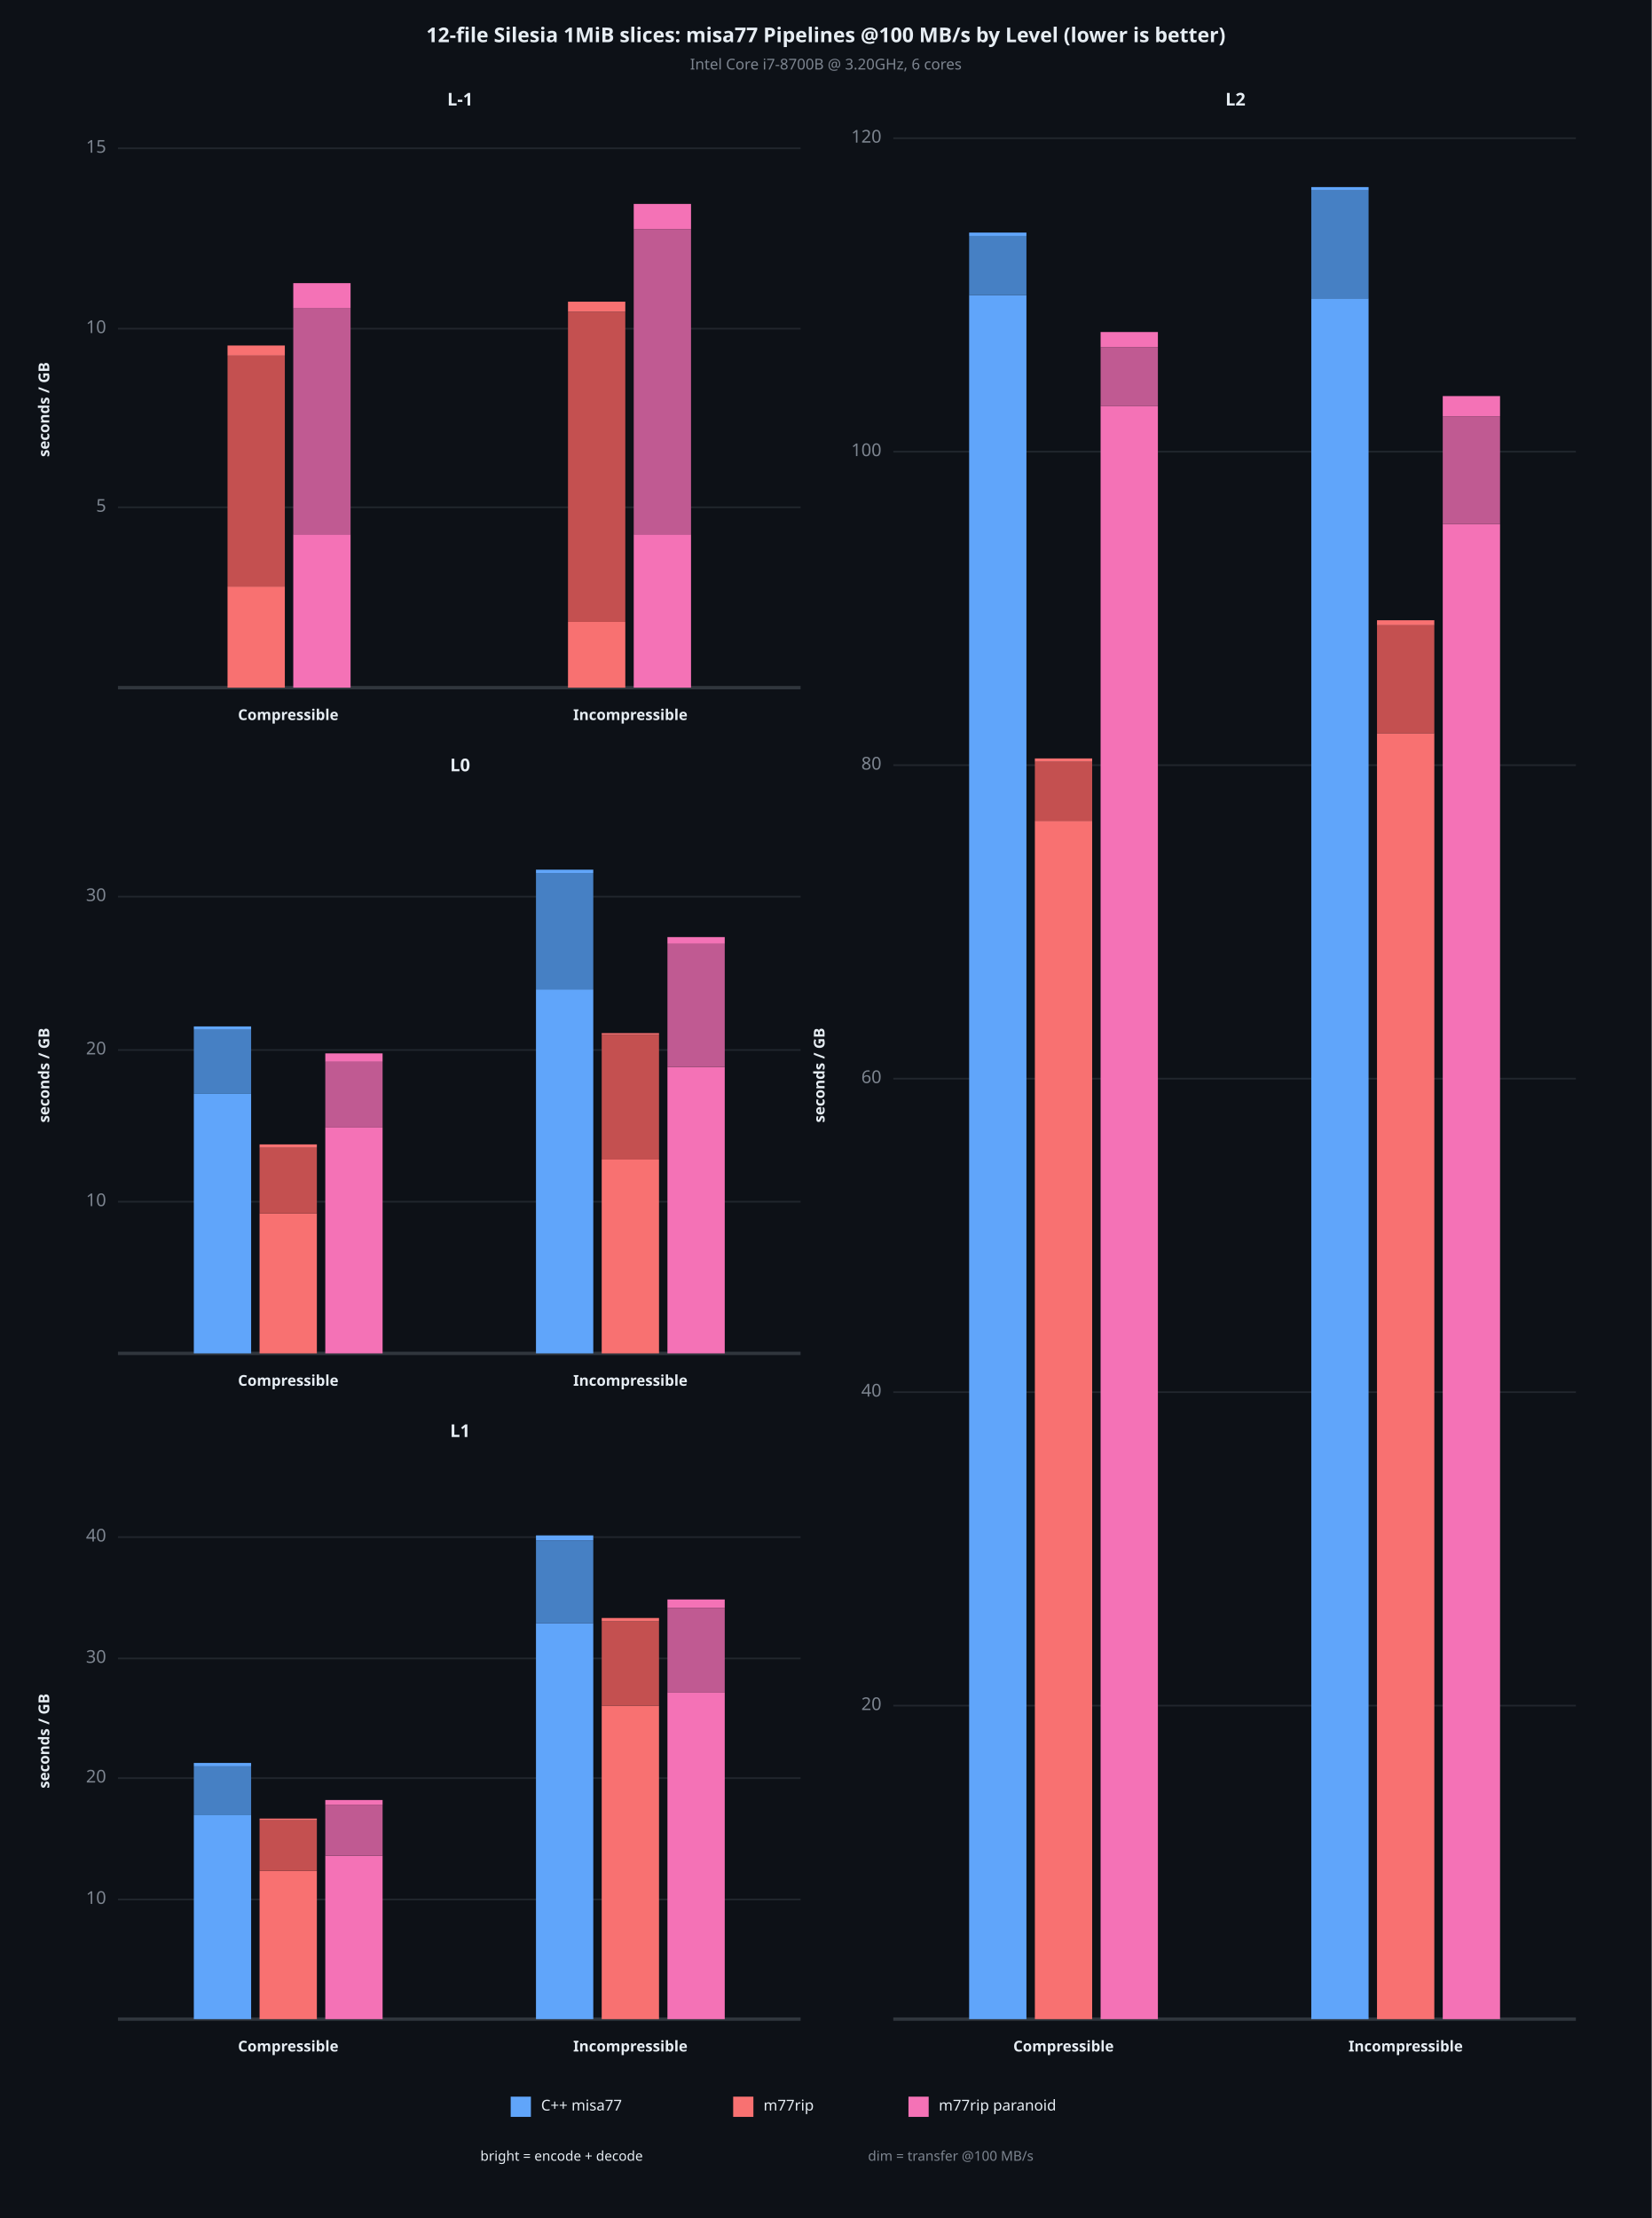
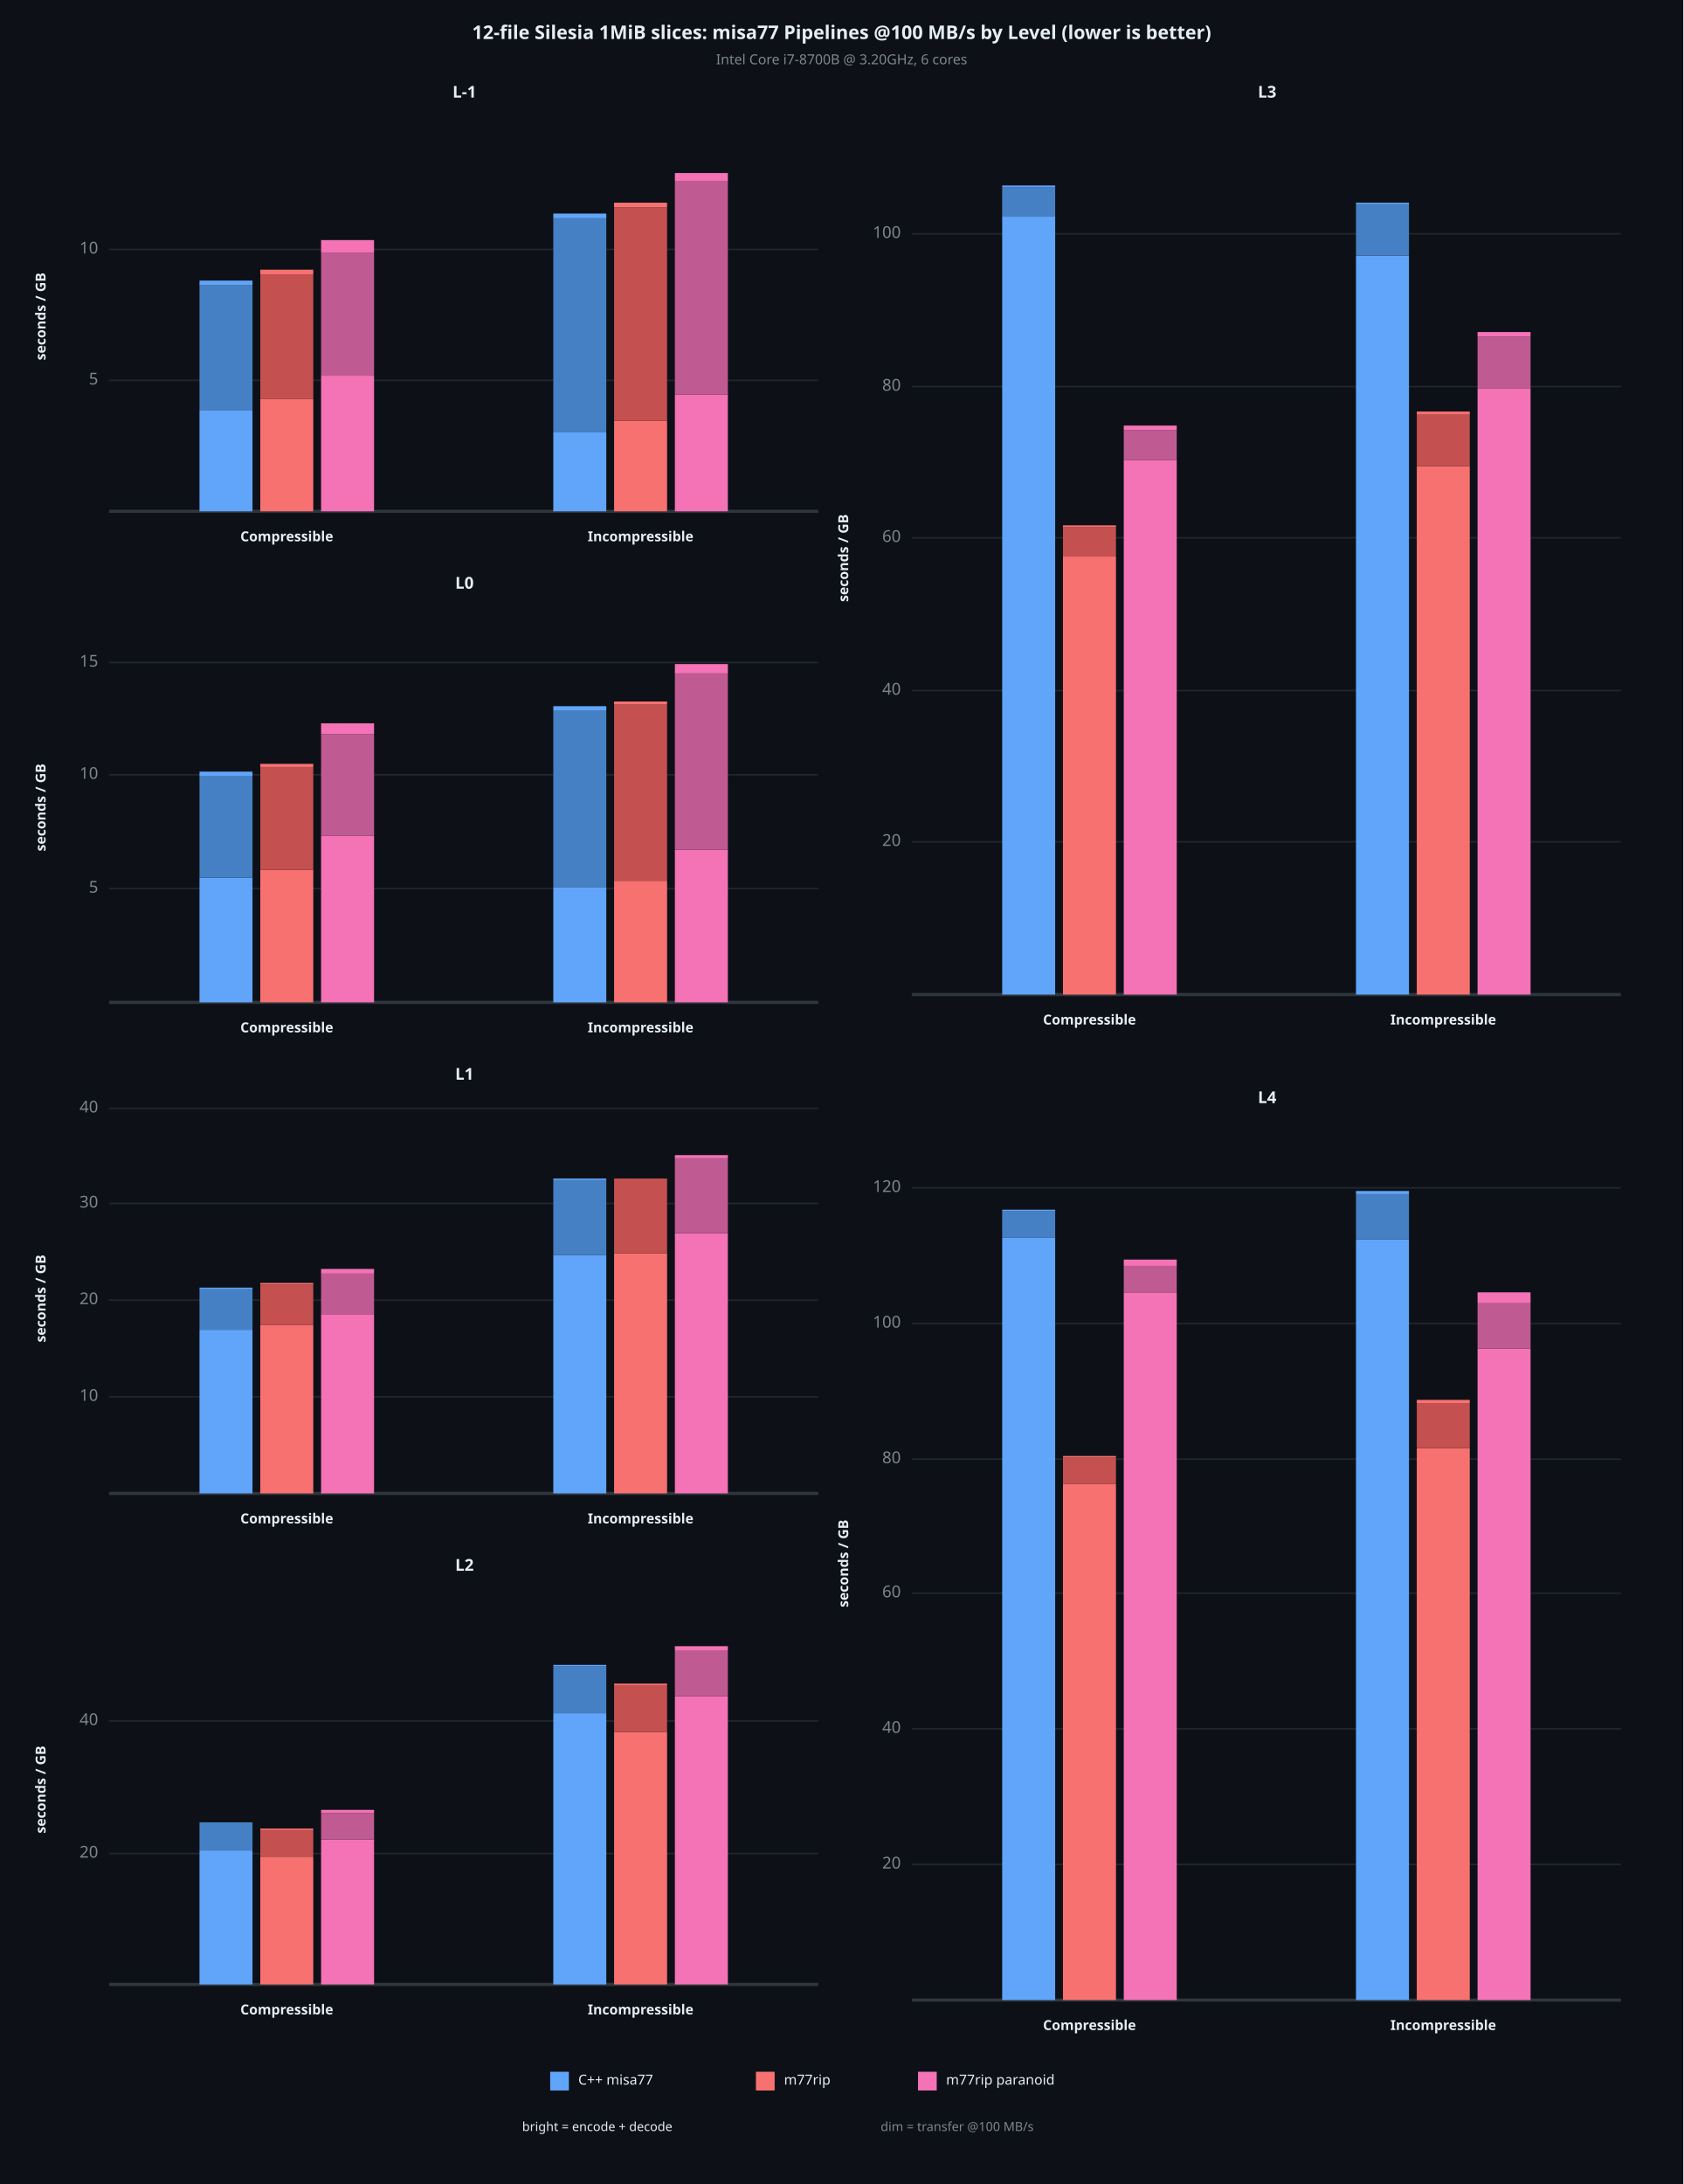
- <svg xmlns="http://www.w3.org/2000/svg" viewBox="0 0 980 1316" font-family="system-ui, -apple-system, sans-serif">
-   <rect x="0" y="0" width="980" height="1316" opacity="1" fill="#0D1117" stroke="none" />
-   <text x="490" y="22" dy="0.5ex" text-anchor="middle" font-family="sans-serif" font-size="12.097" opacity="1" fill="#E6EDF3" font-weight="bold">
+ <svg xmlns="http://www.w3.org/2000/svg" viewBox="0 0 1080 1401" font-family="system-ui, -apple-system, sans-serif">
+   <rect x="0" y="0" width="1080" height="1401" opacity="1" fill="#0D1117" stroke="none" />
+   <text x="540" y="22" dy="0.5ex" text-anchor="middle" font-family="sans-serif" font-size="12.097" opacity="1" fill="#E6EDF3" font-weight="bold">
12-file Silesia 1MiB slices: misa77 Pipelines @100 MB/s by Level (lower is better)
</text>
-   <text x="490" y="39" dy="0.5ex" text-anchor="middle" font-family="sans-serif" font-size="8.871" opacity="1" fill="#7D8590">
+   <text x="540" y="39" dy="0.5ex" text-anchor="middle" font-family="sans-serif" font-size="8.871" opacity="1" fill="#7D8590">
Intel Core i7-8700B @ 3.20GHz, 6 cores
</text>
-   <text x="273" y="60" dy="0.5ex" text-anchor="middle" font-family="sans-serif" font-size="10.484" opacity="1" fill="#E6EDF3" font-weight="bold">
+   <text x="298" y="60" dy="0.5ex" text-anchor="middle" font-family="sans-serif" font-size="10.484" opacity="1" fill="#E6EDF3" font-weight="bold">
L-1
</text>
-   <polyline fill="none" opacity="1" stroke="#21262D" stroke-width="1" points="70,301 475,301 " />
-   <text x="63" y="301" dy="0.5ex" text-anchor="end" font-family="sans-serif" font-size="10.484" opacity="1" fill="#7D8590">
+   <polyline fill="none" opacity="1" stroke="#21262D" stroke-width="1" points="70,244 525,244 " />
+   <text x="63" y="244" dy="0.5ex" text-anchor="end" font-family="sans-serif" font-size="10.484" opacity="1" fill="#7D8590">
5
</text>
-   <polyline fill="none" opacity="1" stroke="#21262D" stroke-width="1" points="70,195 475,195 " />
-   <text x="63" y="195" dy="0.5ex" text-anchor="end" font-family="sans-serif" font-size="10.484" opacity="1" fill="#7D8590">
+   <polyline fill="none" opacity="1" stroke="#21262D" stroke-width="1" points="70,160 525,160 " />
+   <text x="63" y="160" dy="0.5ex" text-anchor="end" font-family="sans-serif" font-size="10.484" opacity="1" fill="#7D8590">
10
</text>
-   <polyline fill="none" opacity="1" stroke="#21262D" stroke-width="1" points="70,88 475,88 " />
-   <text x="63" y="88" dy="0.5ex" text-anchor="end" font-family="sans-serif" font-size="10.484" opacity="1" fill="#7D8590">
+   <polyline fill="none" opacity="1" stroke="#30363D" stroke-width="2" points="70,328 525,328 " />
+   <text x="27" y="203" dy="0.5ex" text-anchor="middle" font-family="sans-serif" font-size="8.871" opacity="1" fill="#E6EDF3" font-weight="bold" transform="rotate(270, 27, 203)">
+ seconds / GB
+ </text>
+   <rect x="128" y="263" width="34" height="65" opacity="1" fill="#60A5FA" stroke="none" />
+   <rect x="128" y="183" width="34" height="80" opacity="1" fill="#4680C4" stroke="none" />
+   <rect x="128" y="180" width="34" height="3" opacity="1" fill="#60A5FA" stroke="none" />
+   <rect x="167" y="256" width="34" height="72" opacity="1" fill="#F87171" stroke="none" />
+   <rect x="167" y="176" width="34" height="80" opacity="1" fill="#C45050" stroke="none" />
+   <rect x="167" y="173" width="34" height="3" opacity="1" fill="#F87171" stroke="none" />
+   <rect x="206" y="241" width="34" height="87" opacity="1" fill="#F472B6" stroke="none" />
+   <rect x="206" y="162" width="34" height="79" opacity="1" fill="#C05A92" stroke="none" />
+   <rect x="206" y="154" width="34" height="8" opacity="1" fill="#F472B6" stroke="none" />
+   <text x="184" y="345" dy="0.5ex" text-anchor="middle" font-family="sans-serif" font-size="8.871" opacity="1" fill="#E6EDF3" font-weight="bold">
+ Compressible
+ </text>
+   <rect x="355" y="277" width="34" height="51" opacity="1" fill="#60A5FA" stroke="none" />
+   <rect x="355" y="140" width="34" height="137" opacity="1" fill="#4680C4" stroke="none" />
+   <rect x="355" y="137" width="34" height="3" opacity="1" fill="#60A5FA" stroke="none" />
+   <rect x="394" y="270" width="34" height="58" opacity="1" fill="#F87171" stroke="none" />
+   <rect x="394" y="133" width="34" height="137" opacity="1" fill="#C45050" stroke="none" />
+   <rect x="394" y="130" width="34" height="3" opacity="1" fill="#F87171" stroke="none" />
+   <rect x="433" y="253" width="34" height="75" opacity="1" fill="#F472B6" stroke="none" />
+   <rect x="433" y="116" width="34" height="137" opacity="1" fill="#C05A92" stroke="none" />
+   <rect x="433" y="111" width="34" height="5" opacity="1" fill="#F472B6" stroke="none" />
+   <text x="411" y="345" dy="0.5ex" text-anchor="middle" font-family="sans-serif" font-size="8.871" opacity="1" fill="#E6EDF3" font-weight="bold">
+ Incompressible
+ </text>
+   <text x="298" y="375" dy="0.5ex" text-anchor="middle" font-family="sans-serif" font-size="10.484" opacity="1" fill="#E6EDF3" font-weight="bold">
+ L0
+ </text>
+   <polyline fill="none" opacity="1" stroke="#21262D" stroke-width="1" points="70,570 525,570 " />
+   <text x="63" y="570" dy="0.5ex" text-anchor="end" font-family="sans-serif" font-size="10.484" opacity="1" fill="#7D8590">
+ 5
+ </text>
+   <polyline fill="none" opacity="1" stroke="#21262D" stroke-width="1" points="70,497 525,497 " />
+   <text x="63" y="497" dy="0.5ex" text-anchor="end" font-family="sans-serif" font-size="10.484" opacity="1" fill="#7D8590">
+ 10
+ </text>
+   <polyline fill="none" opacity="1" stroke="#21262D" stroke-width="1" points="70,425 525,425 " />
+   <text x="63" y="425" dy="0.5ex" text-anchor="end" font-family="sans-serif" font-size="10.484" opacity="1" fill="#7D8590">
15
</text>
-   <polyline fill="none" opacity="1" stroke="#30363D" stroke-width="2" points="70,408 475,408 " />
-   <text x="27" y="243" dy="0.5ex" text-anchor="middle" font-family="sans-serif" font-size="8.871" opacity="1" fill="#E6EDF3" font-weight="bold" transform="rotate(270, 27, 243)">
- seconds / GB
- </text>
-   <rect x="135" y="348" width="34" height="60" opacity="1" fill="#F87171" stroke="none" />
-   <rect x="135" y="211" width="34" height="137" opacity="1" fill="#C45050" stroke="none" />
-   <rect x="135" y="205" width="34" height="6" opacity="1" fill="#F87171" stroke="none" />
-   <rect x="174" y="317" width="34" height="91" opacity="1" fill="#F472B6" stroke="none" />
-   <rect x="174" y="183" width="34" height="134" opacity="1" fill="#C05A92" stroke="none" />
-   <rect x="174" y="168" width="34" height="15" opacity="1" fill="#F472B6" stroke="none" />
-   <text x="171" y="425" dy="0.5ex" text-anchor="middle" font-family="sans-serif" font-size="8.871" opacity="1" fill="#E6EDF3" font-weight="bold">
- Compressible
- </text>
-   <rect x="337" y="369" width="34" height="39" opacity="1" fill="#F87171" stroke="none" />
-   <rect x="337" y="185" width="34" height="184" opacity="1" fill="#C45050" stroke="none" />
-   <rect x="337" y="179" width="34" height="6" opacity="1" fill="#F87171" stroke="none" />
-   <rect x="376" y="317" width="34" height="91" opacity="1" fill="#F472B6" stroke="none" />
-   <rect x="376" y="136" width="34" height="181" opacity="1" fill="#C05A92" stroke="none" />
-   <rect x="376" y="121" width="34" height="15" opacity="1" fill="#F472B6" stroke="none" />
-   <text x="374" y="425" dy="0.5ex" text-anchor="middle" font-family="sans-serif" font-size="8.871" opacity="1" fill="#E6EDF3" font-weight="bold">
- Incompressible
- </text>
-   <text x="273" y="455" dy="0.5ex" text-anchor="middle" font-family="sans-serif" font-size="10.484" opacity="1" fill="#E6EDF3" font-weight="bold">
- L0
- </text>
-   <polyline fill="none" opacity="1" stroke="#21262D" stroke-width="1" points="70,713 475,713 " />
-   <text x="63" y="713" dy="0.5ex" text-anchor="end" font-family="sans-serif" font-size="10.484" opacity="1" fill="#7D8590">
+   <polyline fill="none" opacity="1" stroke="#30363D" stroke-width="2" points="70,643 525,643 " />
+   <text x="27" y="518" dy="0.5ex" text-anchor="middle" font-family="sans-serif" font-size="8.871" opacity="1" fill="#E6EDF3" font-weight="bold" transform="rotate(270, 27, 518)">
+ seconds / GB
+ </text>
+   <rect x="128" y="563" width="34" height="80" opacity="1" fill="#60A5FA" stroke="none" />
+   <rect x="128" y="498" width="34" height="65" opacity="1" fill="#4680C4" stroke="none" />
+   <rect x="128" y="495" width="34" height="3" opacity="1" fill="#60A5FA" stroke="none" />
+   <rect x="167" y="558" width="34" height="85" opacity="1" fill="#F87171" stroke="none" />
+   <rect x="167" y="492" width="34" height="66" opacity="1" fill="#C45050" stroke="none" />
+   <rect x="167" y="490" width="34" height="2" opacity="1" fill="#F87171" stroke="none" />
+   <rect x="206" y="536" width="34" height="107" opacity="1" fill="#F472B6" stroke="none" />
+   <rect x="206" y="471" width="34" height="65" opacity="1" fill="#C05A92" stroke="none" />
+   <rect x="206" y="464" width="34" height="7" opacity="1" fill="#F472B6" stroke="none" />
+   <text x="184" y="660" dy="0.5ex" text-anchor="middle" font-family="sans-serif" font-size="8.871" opacity="1" fill="#E6EDF3" font-weight="bold">
+ Compressible
+ </text>
+   <rect x="355" y="569" width="34" height="74" opacity="1" fill="#60A5FA" stroke="none" />
+   <rect x="355" y="456" width="34" height="113" opacity="1" fill="#4680C4" stroke="none" />
+   <rect x="355" y="453" width="34" height="3" opacity="1" fill="#60A5FA" stroke="none" />
+   <rect x="394" y="565" width="34" height="78" opacity="1" fill="#F87171" stroke="none" />
+   <rect x="394" y="452" width="34" height="113" opacity="1" fill="#C45050" stroke="none" />
+   <rect x="394" y="450" width="34" height="2" opacity="1" fill="#F87171" stroke="none" />
+   <rect x="433" y="545" width="34" height="98" opacity="1" fill="#F472B6" stroke="none" />
+   <rect x="433" y="432" width="34" height="113" opacity="1" fill="#C05A92" stroke="none" />
+   <rect x="433" y="426" width="34" height="6" opacity="1" fill="#F472B6" stroke="none" />
+   <text x="411" y="660" dy="0.5ex" text-anchor="middle" font-family="sans-serif" font-size="8.871" opacity="1" fill="#E6EDF3" font-weight="bold">
+ Incompressible
+ </text>
+   <text x="298" y="690" dy="0.5ex" text-anchor="middle" font-family="sans-serif" font-size="10.484" opacity="1" fill="#E6EDF3" font-weight="bold">
+ L1
+ </text>
+   <polyline fill="none" opacity="1" stroke="#21262D" stroke-width="1" points="70,896 525,896 " />
+   <text x="63" y="896" dy="0.5ex" text-anchor="end" font-family="sans-serif" font-size="10.484" opacity="1" fill="#7D8590">
10
</text>
-   <polyline fill="none" opacity="1" stroke="#21262D" stroke-width="1" points="70,623 475,623 " />
-   <text x="63" y="623" dy="0.5ex" text-anchor="end" font-family="sans-serif" font-size="10.484" opacity="1" fill="#7D8590">
+   <polyline fill="none" opacity="1" stroke="#21262D" stroke-width="1" points="70,834 525,834 " />
+   <text x="63" y="834" dy="0.5ex" text-anchor="end" font-family="sans-serif" font-size="10.484" opacity="1" fill="#7D8590">
20
</text>
-   <polyline fill="none" opacity="1" stroke="#21262D" stroke-width="1" points="70,532 475,532 " />
-   <text x="63" y="532" dy="0.5ex" text-anchor="end" font-family="sans-serif" font-size="10.484" opacity="1" fill="#7D8590">
+   <polyline fill="none" opacity="1" stroke="#21262D" stroke-width="1" points="70,772 525,772 " />
+   <text x="63" y="772" dy="0.5ex" text-anchor="end" font-family="sans-serif" font-size="10.484" opacity="1" fill="#7D8590">
30
</text>
-   <polyline fill="none" opacity="1" stroke="#30363D" stroke-width="2" points="70,803 475,803 " />
-   <text x="27" y="638" dy="0.5ex" text-anchor="middle" font-family="sans-serif" font-size="8.871" opacity="1" fill="#E6EDF3" font-weight="bold" transform="rotate(270, 27, 638)">
- seconds / GB
- </text>
-   <rect x="115" y="649" width="34" height="154" opacity="1" fill="#60A5FA" stroke="none" />
-   <rect x="115" y="611" width="34" height="38" opacity="1" fill="#4680C4" stroke="none" />
-   <rect x="115" y="609" width="34" height="2" opacity="1" fill="#60A5FA" stroke="none" />
-   <rect x="154" y="720" width="34" height="83" opacity="1" fill="#F87171" stroke="none" />
-   <rect x="154" y="681" width="34" height="39" opacity="1" fill="#C45050" stroke="none" />
-   <rect x="154" y="679" width="34" height="2" opacity="1" fill="#F87171" stroke="none" />
-   <rect x="193" y="669" width="34" height="134" opacity="1" fill="#F472B6" stroke="none" />
-   <rect x="193" y="630" width="34" height="39" opacity="1" fill="#C05A92" stroke="none" />
-   <rect x="193" y="625" width="34" height="5" opacity="1" fill="#F472B6" stroke="none" />
-   <text x="171" y="820" dy="0.5ex" text-anchor="middle" font-family="sans-serif" font-size="8.871" opacity="1" fill="#E6EDF3" font-weight="bold">
- Compressible
- </text>
-   <rect x="318" y="587" width="34" height="216" opacity="1" fill="#60A5FA" stroke="none" />
-   <rect x="318" y="518" width="34" height="69" opacity="1" fill="#4680C4" stroke="none" />
-   <rect x="318" y="516" width="34" height="2" opacity="1" fill="#60A5FA" stroke="none" />
-   <rect x="357" y="688" width="34" height="115" opacity="1" fill="#F87171" stroke="none" />
-   <rect x="357" y="614" width="34" height="74" opacity="1" fill="#C45050" stroke="none" />
-   <rect x="357" y="613" width="34" height="1" opacity="1" fill="#F87171" stroke="none" />
-   <rect x="396" y="633" width="34" height="170" opacity="1" fill="#F472B6" stroke="none" />
-   <rect x="396" y="560" width="34" height="73" opacity="1" fill="#C05A92" stroke="none" />
-   <rect x="396" y="556" width="34" height="4" opacity="1" fill="#F472B6" stroke="none" />
-   <text x="374" y="820" dy="0.5ex" text-anchor="middle" font-family="sans-serif" font-size="8.871" opacity="1" fill="#E6EDF3" font-weight="bold">
- Incompressible
- </text>
-   <text x="273" y="850" dy="0.5ex" text-anchor="middle" font-family="sans-serif" font-size="10.484" opacity="1" fill="#E6EDF3" font-weight="bold">
- L1
- </text>
-   <polyline fill="none" opacity="1" stroke="#21262D" stroke-width="1" points="70,1127 475,1127 " />
-   <text x="63" y="1127" dy="0.5ex" text-anchor="end" font-family="sans-serif" font-size="10.484" opacity="1" fill="#7D8590">
- 10
- </text>
-   <polyline fill="none" opacity="1" stroke="#21262D" stroke-width="1" points="70,1055 475,1055 " />
-   <text x="63" y="1055" dy="0.5ex" text-anchor="end" font-family="sans-serif" font-size="10.484" opacity="1" fill="#7D8590">
+   <polyline fill="none" opacity="1" stroke="#21262D" stroke-width="1" points="70,711 525,711 " />
+   <text x="63" y="711" dy="0.5ex" text-anchor="end" font-family="sans-serif" font-size="10.484" opacity="1" fill="#7D8590">
+ 40
+ </text>
+   <polyline fill="none" opacity="1" stroke="#30363D" stroke-width="2" points="70,958 525,958 " />
+   <text x="27" y="833" dy="0.5ex" text-anchor="middle" font-family="sans-serif" font-size="8.871" opacity="1" fill="#E6EDF3" font-weight="bold" transform="rotate(270, 27, 833)">
+ seconds / GB
+ </text>
+   <rect x="128" y="853" width="34" height="105" opacity="1" fill="#60A5FA" stroke="none" />
+   <rect x="128" y="827" width="34" height="26" opacity="1" fill="#4680C4" stroke="none" />
+   <rect x="128" y="826" width="34" height="1" opacity="1" fill="#60A5FA" stroke="none" />
+   <rect x="167" y="850" width="34" height="108" opacity="1" fill="#F87171" stroke="none" />
+   <rect x="167" y="824" width="34" height="26" opacity="1" fill="#C45050" stroke="none" />
+   <rect x="167" y="823" width="34" height="1" opacity="1" fill="#F87171" stroke="none" />
+   <rect x="206" y="843" width="34" height="115" opacity="1" fill="#F472B6" stroke="none" />
+   <rect x="206" y="817" width="34" height="26" opacity="1" fill="#C05A92" stroke="none" />
+   <rect x="206" y="814" width="34" height="3" opacity="1" fill="#F472B6" stroke="none" />
+   <text x="184" y="975" dy="0.5ex" text-anchor="middle" font-family="sans-serif" font-size="8.871" opacity="1" fill="#E6EDF3" font-weight="bold">
+ Compressible
+ </text>
+   <rect x="355" y="805" width="34" height="153" opacity="1" fill="#60A5FA" stroke="none" />
+   <rect x="355" y="757" width="34" height="48" opacity="1" fill="#4680C4" stroke="none" />
+   <rect x="355" y="756" width="34" height="1" opacity="1" fill="#60A5FA" stroke="none" />
+   <rect x="394" y="804" width="34" height="154" opacity="1" fill="#F87171" stroke="none" />
+   <rect x="394" y="756" width="34" height="48" opacity="1" fill="#C45050" stroke="none" />
+   <rect x="394" y="756" width="34" height="0" opacity="1" fill="#F87171" stroke="none" />
+   <rect x="433" y="791" width="34" height="167" opacity="1" fill="#F472B6" stroke="none" />
+   <rect x="433" y="743" width="34" height="48" opacity="1" fill="#C05A92" stroke="none" />
+   <rect x="433" y="741" width="34" height="2" opacity="1" fill="#F472B6" stroke="none" />
+   <text x="411" y="975" dy="0.5ex" text-anchor="middle" font-family="sans-serif" font-size="8.871" opacity="1" fill="#E6EDF3" font-weight="bold">
+ Incompressible
+ </text>
+   <text x="298" y="1005" dy="0.5ex" text-anchor="middle" font-family="sans-serif" font-size="10.484" opacity="1" fill="#E6EDF3" font-weight="bold">
+ L2
+ </text>
+   <polyline fill="none" opacity="1" stroke="#21262D" stroke-width="1" points="70,1189 525,1189 " />
+   <text x="63" y="1189" dy="0.5ex" text-anchor="end" font-family="sans-serif" font-size="10.484" opacity="1" fill="#7D8590">
20
</text>
-   <polyline fill="none" opacity="1" stroke="#21262D" stroke-width="1" points="70,984 475,984 " />
-   <text x="63" y="984" dy="0.5ex" text-anchor="end" font-family="sans-serif" font-size="10.484" opacity="1" fill="#7D8590">
- 30
- </text>
-   <polyline fill="none" opacity="1" stroke="#21262D" stroke-width="1" points="70,912 475,912 " />
-   <text x="63" y="912" dy="0.5ex" text-anchor="end" font-family="sans-serif" font-size="10.484" opacity="1" fill="#7D8590">
+   <polyline fill="none" opacity="1" stroke="#21262D" stroke-width="1" points="70,1104 525,1104 " />
+   <text x="63" y="1104" dy="0.5ex" text-anchor="end" font-family="sans-serif" font-size="10.484" opacity="1" fill="#7D8590">
40
</text>
-   <polyline fill="none" opacity="1" stroke="#30363D" stroke-width="2" points="70,1198 475,1198 " />
-   <text x="27" y="1033" dy="0.5ex" text-anchor="middle" font-family="sans-serif" font-size="8.871" opacity="1" fill="#E6EDF3" font-weight="bold" transform="rotate(270, 27, 1033)">
- seconds / GB
- </text>
-   <rect x="115" y="1077" width="34" height="121" opacity="1" fill="#60A5FA" stroke="none" />
-   <rect x="115" y="1048" width="34" height="29" opacity="1" fill="#4680C4" stroke="none" />
-   <rect x="115" y="1046" width="34" height="2" opacity="1" fill="#60A5FA" stroke="none" />
-   <rect x="154" y="1110" width="34" height="88" opacity="1" fill="#F87171" stroke="none" />
-   <rect x="154" y="1080" width="34" height="30" opacity="1" fill="#C45050" stroke="none" />
-   <rect x="154" y="1079" width="34" height="1" opacity="1" fill="#F87171" stroke="none" />
-   <rect x="193" y="1101" width="34" height="97" opacity="1" fill="#F472B6" stroke="none" />
-   <rect x="193" y="1071" width="34" height="30" opacity="1" fill="#C05A92" stroke="none" />
-   <rect x="193" y="1068" width="34" height="3" opacity="1" fill="#F472B6" stroke="none" />
-   <text x="171" y="1215" dy="0.5ex" text-anchor="middle" font-family="sans-serif" font-size="8.871" opacity="1" fill="#E6EDF3" font-weight="bold">
- Compressible
- </text>
-   <rect x="318" y="963" width="34" height="235" opacity="1" fill="#60A5FA" stroke="none" />
-   <rect x="318" y="914" width="34" height="49" opacity="1" fill="#4680C4" stroke="none" />
-   <rect x="318" y="911" width="34" height="3" opacity="1" fill="#60A5FA" stroke="none" />
-   <rect x="357" y="1012" width="34" height="186" opacity="1" fill="#F87171" stroke="none" />
-   <rect x="357" y="962" width="34" height="50" opacity="1" fill="#C45050" stroke="none" />
-   <rect x="357" y="960" width="34" height="2" opacity="1" fill="#F87171" stroke="none" />
-   <rect x="396" y="1004" width="34" height="194" opacity="1" fill="#F472B6" stroke="none" />
-   <rect x="396" y="954" width="34" height="50" opacity="1" fill="#C05A92" stroke="none" />
-   <rect x="396" y="949" width="34" height="5" opacity="1" fill="#F472B6" stroke="none" />
-   <text x="374" y="1215" dy="0.5ex" text-anchor="middle" font-family="sans-serif" font-size="8.871" opacity="1" fill="#E6EDF3" font-weight="bold">
- Incompressible
- </text>
-   <text x="733" y="60" dy="0.5ex" text-anchor="middle" font-family="sans-serif" font-size="10.484" opacity="1" fill="#E6EDF3" font-weight="bold">
- L2
- </text>
-   <polyline fill="none" opacity="1" stroke="#21262D" stroke-width="1" points="530,1012 935,1012 " />
-   <text x="523" y="1012" dy="0.5ex" text-anchor="end" font-family="sans-serif" font-size="10.484" opacity="1" fill="#7D8590">
+   <polyline fill="none" opacity="1" stroke="#30363D" stroke-width="2" points="70,1273 525,1273 " />
+   <text x="27" y="1148" dy="0.5ex" text-anchor="middle" font-family="sans-serif" font-size="8.871" opacity="1" fill="#E6EDF3" font-weight="bold" transform="rotate(270, 27, 1148)">
+ seconds / GB
+ </text>
+   <rect x="128" y="1187" width="34" height="86" opacity="1" fill="#60A5FA" stroke="none" />
+   <rect x="128" y="1169" width="34" height="18" opacity="1" fill="#4680C4" stroke="none" />
+   <rect x="128" y="1169" width="34" height="0" opacity="1" fill="#60A5FA" stroke="none" />
+   <rect x="167" y="1191" width="34" height="82" opacity="1" fill="#F87171" stroke="none" />
+   <rect x="167" y="1174" width="34" height="17" opacity="1" fill="#C45050" stroke="none" />
+   <rect x="167" y="1173" width="34" height="1" opacity="1" fill="#F87171" stroke="none" />
+   <rect x="206" y="1180" width="34" height="93" opacity="1" fill="#F472B6" stroke="none" />
+   <rect x="206" y="1163" width="34" height="17" opacity="1" fill="#C05A92" stroke="none" />
+   <rect x="206" y="1161" width="34" height="2" opacity="1" fill="#F472B6" stroke="none" />
+   <text x="184" y="1290" dy="0.5ex" text-anchor="middle" font-family="sans-serif" font-size="8.871" opacity="1" fill="#E6EDF3" font-weight="bold">
+ Compressible
+ </text>
+   <rect x="355" y="1099" width="34" height="174" opacity="1" fill="#60A5FA" stroke="none" />
+   <rect x="355" y="1069" width="34" height="30" opacity="1" fill="#4680C4" stroke="none" />
+   <rect x="355" y="1068" width="34" height="1" opacity="1" fill="#60A5FA" stroke="none" />
+   <rect x="394" y="1111" width="34" height="162" opacity="1" fill="#F87171" stroke="none" />
+   <rect x="394" y="1081" width="34" height="30" opacity="1" fill="#C45050" stroke="none" />
+   <rect x="394" y="1080" width="34" height="1" opacity="1" fill="#F87171" stroke="none" />
+   <rect x="433" y="1088" width="34" height="185" opacity="1" fill="#F472B6" stroke="none" />
+   <rect x="433" y="1059" width="34" height="29" opacity="1" fill="#C05A92" stroke="none" />
+   <rect x="433" y="1056" width="34" height="3" opacity="1" fill="#F472B6" stroke="none" />
+   <text x="411" y="1290" dy="0.5ex" text-anchor="middle" font-family="sans-serif" font-size="8.871" opacity="1" fill="#E6EDF3" font-weight="bold">
+ Incompressible
+ </text>
+   <text x="813" y="60" dy="0.5ex" text-anchor="middle" font-family="sans-serif" font-size="10.484" opacity="1" fill="#E6EDF3" font-weight="bold">
+ L3
+ </text>
+   <polyline fill="none" opacity="1" stroke="#21262D" stroke-width="1" points="585,540 1040,540 " />
+   <text x="578" y="540" dy="0.5ex" text-anchor="end" font-family="sans-serif" font-size="10.484" opacity="1" fill="#7D8590">
20
</text>
-   <polyline fill="none" opacity="1" stroke="#21262D" stroke-width="1" points="530,826 935,826 " />
-   <text x="523" y="826" dy="0.5ex" text-anchor="end" font-family="sans-serif" font-size="10.484" opacity="1" fill="#7D8590">
+   <polyline fill="none" opacity="1" stroke="#21262D" stroke-width="1" points="585,443 1040,443 " />
+   <text x="578" y="443" dy="0.5ex" text-anchor="end" font-family="sans-serif" font-size="10.484" opacity="1" fill="#7D8590">
40
</text>
-   <polyline fill="none" opacity="1" stroke="#21262D" stroke-width="1" points="530,640 935,640 " />
-   <text x="523" y="640" dy="0.5ex" text-anchor="end" font-family="sans-serif" font-size="10.484" opacity="1" fill="#7D8590">
+   <polyline fill="none" opacity="1" stroke="#21262D" stroke-width="1" points="585,345 1040,345 " />
+   <text x="578" y="345" dy="0.5ex" text-anchor="end" font-family="sans-serif" font-size="10.484" opacity="1" fill="#7D8590">
60
</text>
-   <polyline fill="none" opacity="1" stroke="#21262D" stroke-width="1" points="530,454 935,454 " />
-   <text x="523" y="454" dy="0.5ex" text-anchor="end" font-family="sans-serif" font-size="10.484" opacity="1" fill="#7D8590">
+   <polyline fill="none" opacity="1" stroke="#21262D" stroke-width="1" points="585,248 1040,248 " />
+   <text x="578" y="248" dy="0.5ex" text-anchor="end" font-family="sans-serif" font-size="10.484" opacity="1" fill="#7D8590">
80
</text>
-   <polyline fill="none" opacity="1" stroke="#21262D" stroke-width="1" points="530,268 935,268 " />
-   <text x="523" y="268" dy="0.5ex" text-anchor="end" font-family="sans-serif" font-size="10.484" opacity="1" fill="#7D8590">
+   <polyline fill="none" opacity="1" stroke="#21262D" stroke-width="1" points="585,150 1040,150 " />
+   <text x="578" y="150" dy="0.5ex" text-anchor="end" font-family="sans-serif" font-size="10.484" opacity="1" fill="#7D8590">
100
</text>
-   <polyline fill="none" opacity="1" stroke="#21262D" stroke-width="1" points="530,82 935,82 " />
-   <text x="523" y="82" dy="0.5ex" text-anchor="end" font-family="sans-serif" font-size="10.484" opacity="1" fill="#7D8590">
+   <polyline fill="none" opacity="1" stroke="#30363D" stroke-width="2" points="585,638 1040,638 " />
+   <text x="542" y="358" dy="0.5ex" text-anchor="middle" font-family="sans-serif" font-size="8.871" opacity="1" fill="#E6EDF3" font-weight="bold" transform="rotate(270, 542, 358)">
+ seconds / GB
+ </text>
+   <rect x="643" y="139" width="34" height="499" opacity="1" fill="#60A5FA" stroke="none" />
+   <rect x="643" y="120" width="34" height="19" opacity="1" fill="#4680C4" stroke="none" />
+   <rect x="643" y="119" width="34" height="1" opacity="1" fill="#60A5FA" stroke="none" />
+   <rect x="682" y="357" width="34" height="281" opacity="1" fill="#F87171" stroke="none" />
+   <rect x="682" y="338" width="34" height="19" opacity="1" fill="#C45050" stroke="none" />
+   <rect x="682" y="337" width="34" height="1" opacity="1" fill="#F87171" stroke="none" />
+   <rect x="721" y="295" width="34" height="343" opacity="1" fill="#F472B6" stroke="none" />
+   <rect x="721" y="276" width="34" height="19" opacity="1" fill="#C05A92" stroke="none" />
+   <rect x="721" y="273" width="34" height="3" opacity="1" fill="#F472B6" stroke="none" />
+   <text x="699" y="655" dy="0.5ex" text-anchor="middle" font-family="sans-serif" font-size="8.871" opacity="1" fill="#E6EDF3" font-weight="bold">
+ Compressible
+ </text>
+   <rect x="870" y="164" width="34" height="474" opacity="1" fill="#60A5FA" stroke="none" />
+   <rect x="870" y="131" width="34" height="33" opacity="1" fill="#4680C4" stroke="none" />
+   <rect x="870" y="130" width="34" height="1" opacity="1" fill="#60A5FA" stroke="none" />
+   <rect x="909" y="299" width="34" height="339" opacity="1" fill="#F87171" stroke="none" />
+   <rect x="909" y="266" width="34" height="33" opacity="1" fill="#C45050" stroke="none" />
+   <rect x="909" y="264" width="34" height="2" opacity="1" fill="#F87171" stroke="none" />
+   <rect x="948" y="249" width="34" height="389" opacity="1" fill="#F472B6" stroke="none" />
+   <rect x="948" y="216" width="34" height="33" opacity="1" fill="#C05A92" stroke="none" />
+   <rect x="948" y="213" width="34" height="3" opacity="1" fill="#F472B6" stroke="none" />
+   <text x="926" y="655" dy="0.5ex" text-anchor="middle" font-family="sans-serif" font-size="8.871" opacity="1" fill="#E6EDF3" font-weight="bold">
+ Incompressible
+ </text>
+   <text x="813" y="705" dy="0.5ex" text-anchor="middle" font-family="sans-serif" font-size="10.484" opacity="1" fill="#E6EDF3" font-weight="bold">
+ L4
+ </text>
+   <polyline fill="none" opacity="1" stroke="#21262D" stroke-width="1" points="585,1196 1040,1196 " />
+   <text x="578" y="1196" dy="0.5ex" text-anchor="end" font-family="sans-serif" font-size="10.484" opacity="1" fill="#7D8590">
+ 20
+ </text>
+   <polyline fill="none" opacity="1" stroke="#21262D" stroke-width="1" points="585,1109 1040,1109 " />
+   <text x="578" y="1109" dy="0.5ex" text-anchor="end" font-family="sans-serif" font-size="10.484" opacity="1" fill="#7D8590">
+ 40
+ </text>
+   <polyline fill="none" opacity="1" stroke="#21262D" stroke-width="1" points="585,1022 1040,1022 " />
+   <text x="578" y="1022" dy="0.5ex" text-anchor="end" font-family="sans-serif" font-size="10.484" opacity="1" fill="#7D8590">
+ 60
+ </text>
+   <polyline fill="none" opacity="1" stroke="#21262D" stroke-width="1" points="585,936 1040,936 " />
+   <text x="578" y="936" dy="0.5ex" text-anchor="end" font-family="sans-serif" font-size="10.484" opacity="1" fill="#7D8590">
+ 80
+ </text>
+   <polyline fill="none" opacity="1" stroke="#21262D" stroke-width="1" points="585,849 1040,849 " />
+   <text x="578" y="849" dy="0.5ex" text-anchor="end" font-family="sans-serif" font-size="10.484" opacity="1" fill="#7D8590">
+ 100
+ </text>
+   <polyline fill="none" opacity="1" stroke="#21262D" stroke-width="1" points="585,762 1040,762 " />
+   <text x="578" y="762" dy="0.5ex" text-anchor="end" font-family="sans-serif" font-size="10.484" opacity="1" fill="#7D8590">
120
</text>
-   <polyline fill="none" opacity="1" stroke="#30363D" stroke-width="2" points="530,1198 935,1198 " />
-   <text x="487" y="638" dy="0.5ex" text-anchor="middle" font-family="sans-serif" font-size="8.871" opacity="1" fill="#E6EDF3" font-weight="bold" transform="rotate(270, 487, 638)">
- seconds / GB
- </text>
-   <rect x="575" y="175" width="34" height="1023" opacity="1" fill="#60A5FA" stroke="none" />
-   <rect x="575" y="140" width="34" height="35" opacity="1" fill="#4680C4" stroke="none" />
-   <rect x="575" y="138" width="34" height="2" opacity="1" fill="#60A5FA" stroke="none" />
-   <rect x="614" y="487" width="34" height="711" opacity="1" fill="#F87171" stroke="none" />
-   <rect x="614" y="452" width="34" height="35" opacity="1" fill="#C45050" stroke="none" />
-   <rect x="614" y="450" width="34" height="2" opacity="1" fill="#F87171" stroke="none" />
-   <rect x="653" y="241" width="34" height="957" opacity="1" fill="#F472B6" stroke="none" />
-   <rect x="653" y="206" width="34" height="35" opacity="1" fill="#C05A92" stroke="none" />
-   <rect x="653" y="197" width="34" height="9" opacity="1" fill="#F472B6" stroke="none" />
-   <text x="631" y="1215" dy="0.5ex" text-anchor="middle" font-family="sans-serif" font-size="8.871" opacity="1" fill="#E6EDF3" font-weight="bold">
- Compressible
- </text>
-   <rect x="778" y="177" width="34" height="1021" opacity="1" fill="#60A5FA" stroke="none" />
-   <rect x="778" y="113" width="34" height="64" opacity="1" fill="#4680C4" stroke="none" />
-   <rect x="778" y="111" width="34" height="2" opacity="1" fill="#60A5FA" stroke="none" />
-   <rect x="817" y="435" width="34" height="763" opacity="1" fill="#F87171" stroke="none" />
-   <rect x="817" y="371" width="34" height="64" opacity="1" fill="#C45050" stroke="none" />
-   <rect x="817" y="368" width="34" height="3" opacity="1" fill="#F87171" stroke="none" />
-   <rect x="856" y="311" width="34" height="887" opacity="1" fill="#F472B6" stroke="none" />
-   <rect x="856" y="247" width="34" height="64" opacity="1" fill="#C05A92" stroke="none" />
-   <rect x="856" y="235" width="34" height="12" opacity="1" fill="#F472B6" stroke="none" />
-   <text x="834" y="1215" dy="0.5ex" text-anchor="middle" font-family="sans-serif" font-size="8.871" opacity="1" fill="#E6EDF3" font-weight="bold">
- Incompressible
- </text>
-   <rect x="303" y="1244" width="12" height="12" opacity="1" fill="#60A5FA" stroke="none" />
-   <text x="321" y="1250" dy="0.5ex" text-anchor="start" font-family="sans-serif" font-size="8.871" opacity="1" fill="#E6EDF3">
+   <polyline fill="none" opacity="1" stroke="#30363D" stroke-width="2" points="585,1283 1040,1283 " />
+   <text x="542" y="1003" dy="0.5ex" text-anchor="middle" font-family="sans-serif" font-size="8.871" opacity="1" fill="#E6EDF3" font-weight="bold" transform="rotate(270, 542, 1003)">
+ seconds / GB
+ </text>
+   <rect x="643" y="794" width="34" height="489" opacity="1" fill="#60A5FA" stroke="none" />
+   <rect x="643" y="777" width="34" height="17" opacity="1" fill="#4680C4" stroke="none" />
+   <rect x="643" y="776" width="34" height="1" opacity="1" fill="#60A5FA" stroke="none" />
+   <rect x="682" y="952" width="34" height="331" opacity="1" fill="#F87171" stroke="none" />
+   <rect x="682" y="935" width="34" height="17" opacity="1" fill="#C45050" stroke="none" />
+   <rect x="682" y="934" width="34" height="1" opacity="1" fill="#F87171" stroke="none" />
+   <rect x="721" y="829" width="34" height="454" opacity="1" fill="#F472B6" stroke="none" />
+   <rect x="721" y="812" width="34" height="17" opacity="1" fill="#C05A92" stroke="none" />
+   <rect x="721" y="808" width="34" height="4" opacity="1" fill="#F472B6" stroke="none" />
+   <text x="699" y="1300" dy="0.5ex" text-anchor="middle" font-family="sans-serif" font-size="8.871" opacity="1" fill="#E6EDF3" font-weight="bold">
+ Compressible
+ </text>
+   <rect x="870" y="795" width="34" height="488" opacity="1" fill="#60A5FA" stroke="none" />
+   <rect x="870" y="766" width="34" height="29" opacity="1" fill="#4680C4" stroke="none" />
+   <rect x="870" y="764" width="34" height="2" opacity="1" fill="#60A5FA" stroke="none" />
+   <rect x="909" y="929" width="34" height="354" opacity="1" fill="#F87171" stroke="none" />
+   <rect x="909" y="900" width="34" height="29" opacity="1" fill="#C45050" stroke="none" />
+   <rect x="909" y="898" width="34" height="2" opacity="1" fill="#F87171" stroke="none" />
+   <rect x="948" y="865" width="34" height="418" opacity="1" fill="#F472B6" stroke="none" />
+   <rect x="948" y="836" width="34" height="29" opacity="1" fill="#C05A92" stroke="none" />
+   <rect x="948" y="829" width="34" height="7" opacity="1" fill="#F472B6" stroke="none" />
+   <text x="926" y="1300" dy="0.5ex" text-anchor="middle" font-family="sans-serif" font-size="8.871" opacity="1" fill="#E6EDF3" font-weight="bold">
+ Incompressible
+ </text>
+   <rect x="353" y="1329" width="12" height="12" opacity="1" fill="#60A5FA" stroke="none" />
+   <text x="371" y="1335" dy="0.5ex" text-anchor="start" font-family="sans-serif" font-size="8.871" opacity="1" fill="#E6EDF3">
C++ misa77
</text>
-   <rect x="435" y="1244" width="12" height="12" opacity="1" fill="#F87171" stroke="none" />
-   <text x="453" y="1250" dy="0.5ex" text-anchor="start" font-family="sans-serif" font-size="8.871" opacity="1" fill="#E6EDF3">
+   <rect x="485" y="1329" width="12" height="12" opacity="1" fill="#F87171" stroke="none" />
+   <text x="503" y="1335" dy="0.5ex" text-anchor="start" font-family="sans-serif" font-size="8.871" opacity="1" fill="#E6EDF3">
m77rip
</text>
-   <rect x="539" y="1244" width="12" height="12" opacity="1" fill="#F472B6" stroke="none" />
-   <text x="557" y="1250" dy="0.5ex" text-anchor="start" font-family="sans-serif" font-size="8.871" opacity="1" fill="#E6EDF3">
+   <rect x="589" y="1329" width="12" height="12" opacity="1" fill="#F472B6" stroke="none" />
+   <text x="607" y="1335" dy="0.5ex" text-anchor="start" font-family="sans-serif" font-size="8.871" opacity="1" fill="#E6EDF3">
m77rip paranoid
</text>
-   <text x="285" y="1280" dy="0.5ex" text-anchor="start" font-family="sans-serif" font-size="8.065" opacity="1" fill="#E6EDF3">
+   <text x="335" y="1365" dy="0.5ex" text-anchor="start" font-family="sans-serif" font-size="8.065" opacity="1" fill="#E6EDF3">
bright = encode + decode
</text>
-   <text x="515" y="1280" dy="0.5ex" text-anchor="start" font-family="sans-serif" font-size="8.065" opacity="1" fill="#7D8590">
+   <text x="565" y="1365" dy="0.5ex" text-anchor="start" font-family="sans-serif" font-size="8.065" opacity="1" fill="#7D8590">
dim = transfer @100 MB/s
</text>
</svg>
